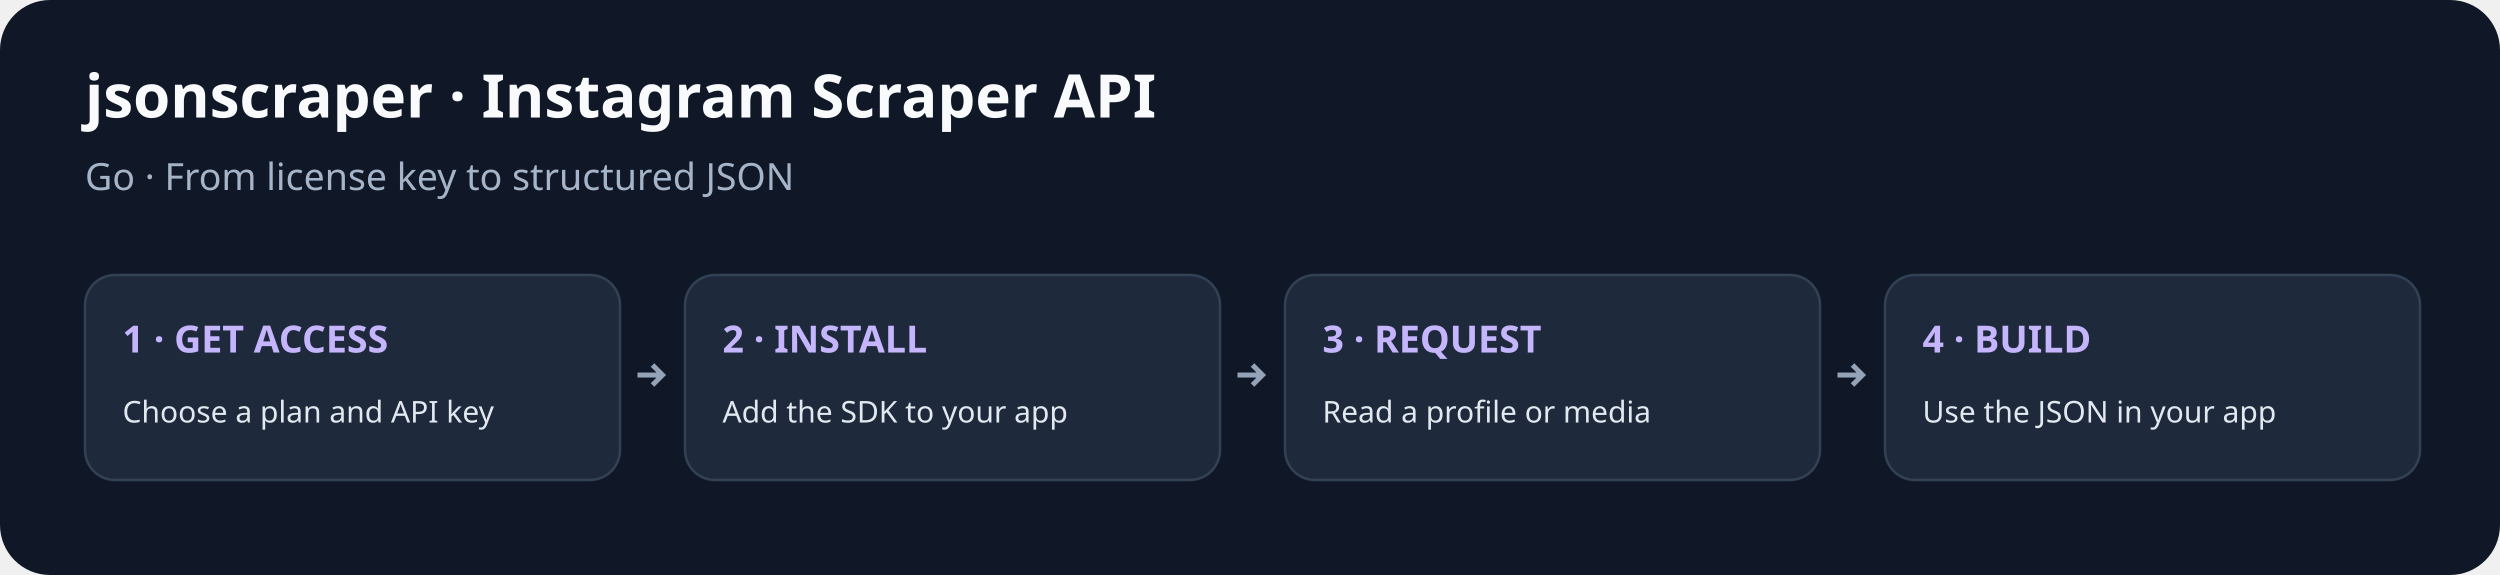
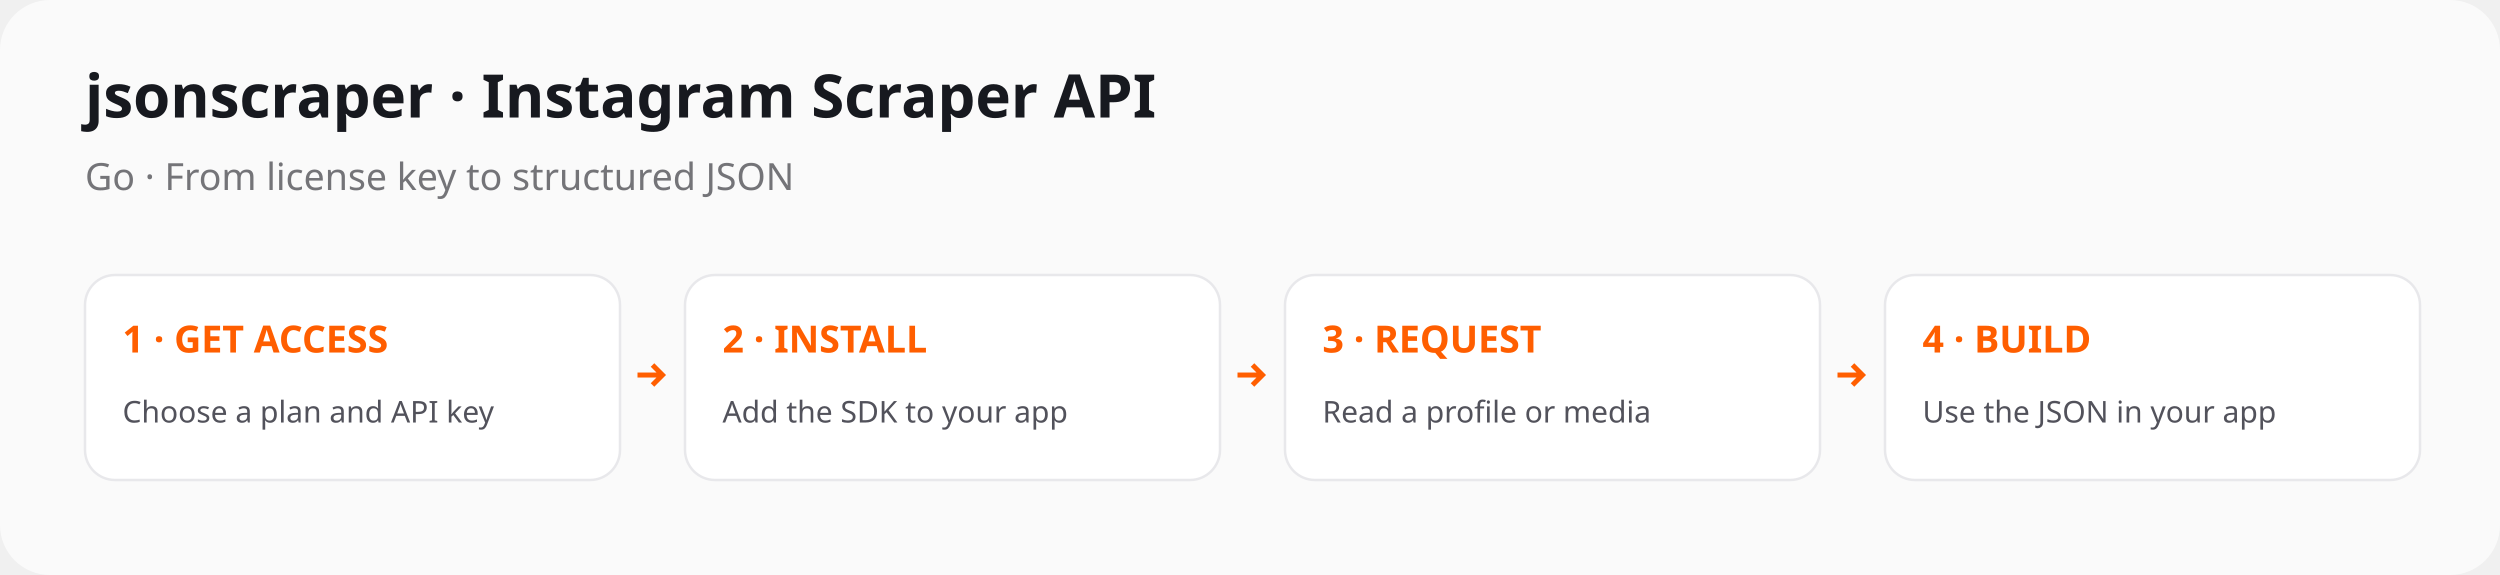
<svg xmlns="http://www.w3.org/2000/svg" width="1000" height="230" viewBox="0 0 1000 230" role="img" aria-label="Instagram API quick start">
-   <rect width="1000" height="230" rx="20" fill="#101827" />
-   <text x="34" y="47" fill="#f8fafc" font-family="sans-serif" font-size="24" font-weight="700">jsonscraper · Instagram Scraper API</text>
-   <text x="34" y="76" fill="#a5b4c8" font-family="sans-serif" font-size="15">Go · From license key to structured JSON</text>
-   <rect x="34" y="110" width="214" height="82" rx="12" fill="#1e293b" stroke="#334155" />
-   <text x="49" y="141" fill="#c4b5fd" font-family="sans-serif" font-size="15" font-weight="700">1 · GET ACCESS</text>
-   <text x="49" y="169" fill="#e2e8f0" font-family="sans-serif" font-size="12">Choose a plan and API key</text>
-   <path d="M255 150h10m-4-4 4 4-4 4" fill="none" stroke="#94a3b8" stroke-width="2" />
-   <rect x="274" y="110" width="214" height="82" rx="12" fill="#1e293b" stroke="#334155" />
-   <text x="289" y="141" fill="#c4b5fd" font-family="sans-serif" font-size="15" font-weight="700">2 · INSTALL</text>
-   <text x="289" y="169" fill="#e2e8f0" font-family="sans-serif" font-size="12">Add the SDK to your app</text>
-   <path d="M495 150h10m-4-4 4 4-4 4" fill="none" stroke="#94a3b8" stroke-width="2" />
-   <rect x="514" y="110" width="214" height="82" rx="12" fill="#1e293b" stroke="#334155" />
-   <text x="529" y="141" fill="#c4b5fd" font-family="sans-serif" font-size="15" font-weight="700">3 · REQUEST</text>
-   <text x="529" y="169" fill="#e2e8f0" font-family="sans-serif" font-size="12">Read a profile or media</text>
-   <path d="M735 150h10m-4-4 4 4-4 4" fill="none" stroke="#94a3b8" stroke-width="2" />
-   <rect x="754" y="110" width="214" height="82" rx="12" fill="#1e293b" stroke="#334155" />
-   <text x="769" y="141" fill="#c4b5fd" font-family="sans-serif" font-size="15" font-weight="700">4 · BUILD</text>
-   <text x="769" y="169" fill="#e2e8f0" font-family="sans-serif" font-size="12">Use the JSON in your app</text>
+   <rect width="1000" height="230" rx="20" fill="#fafafa" />
+   <text x="34" y="47" fill="#17191f" font-family="sans-serif" font-size="24" font-weight="700">jsonscraper · Instagram Scraper API</text>
+   <text x="34" y="76" fill="#747478" font-family="sans-serif" font-size="15">Go · From license key to structured JSON</text>
+   <rect x="34" y="110" width="214" height="82" rx="12" fill="#ffffff" stroke="#e8e8eb" />
+   <text x="49" y="141" fill="#ff5e00" font-family="sans-serif" font-size="15" font-weight="700">1 · GET ACCESS</text>
+   <text x="49" y="169" fill="#52525b" font-family="sans-serif" font-size="12">Choose a plan and API key</text>
+   <path d="M255 150h10m-4-4 4 4-4 4" fill="none" stroke="#ff5e00" stroke-width="2" />
+   <rect x="274" y="110" width="214" height="82" rx="12" fill="#ffffff" stroke="#e8e8eb" />
+   <text x="289" y="141" fill="#ff5e00" font-family="sans-serif" font-size="15" font-weight="700">2 · INSTALL</text>
+   <text x="289" y="169" fill="#52525b" font-family="sans-serif" font-size="12">Add the SDK to your app</text>
+   <path d="M495 150h10m-4-4 4 4-4 4" fill="none" stroke="#ff5e00" stroke-width="2" />
+   <rect x="514" y="110" width="214" height="82" rx="12" fill="#ffffff" stroke="#e8e8eb" />
+   <text x="529" y="141" fill="#ff5e00" font-family="sans-serif" font-size="15" font-weight="700">3 · REQUEST</text>
+   <text x="529" y="169" fill="#52525b" font-family="sans-serif" font-size="12">Read a profile or media</text>
+   <path d="M735 150h10m-4-4 4 4-4 4" fill="none" stroke="#ff5e00" stroke-width="2" />
+   <rect x="754" y="110" width="214" height="82" rx="12" fill="#ffffff" stroke="#e8e8eb" />
+   <text x="769" y="141" fill="#ff5e00" font-family="sans-serif" font-size="15" font-weight="700">4 · BUILD</text>
+   <text x="769" y="169" fill="#52525b" font-family="sans-serif" font-size="12">Use the JSON in your app</text>
</svg>
